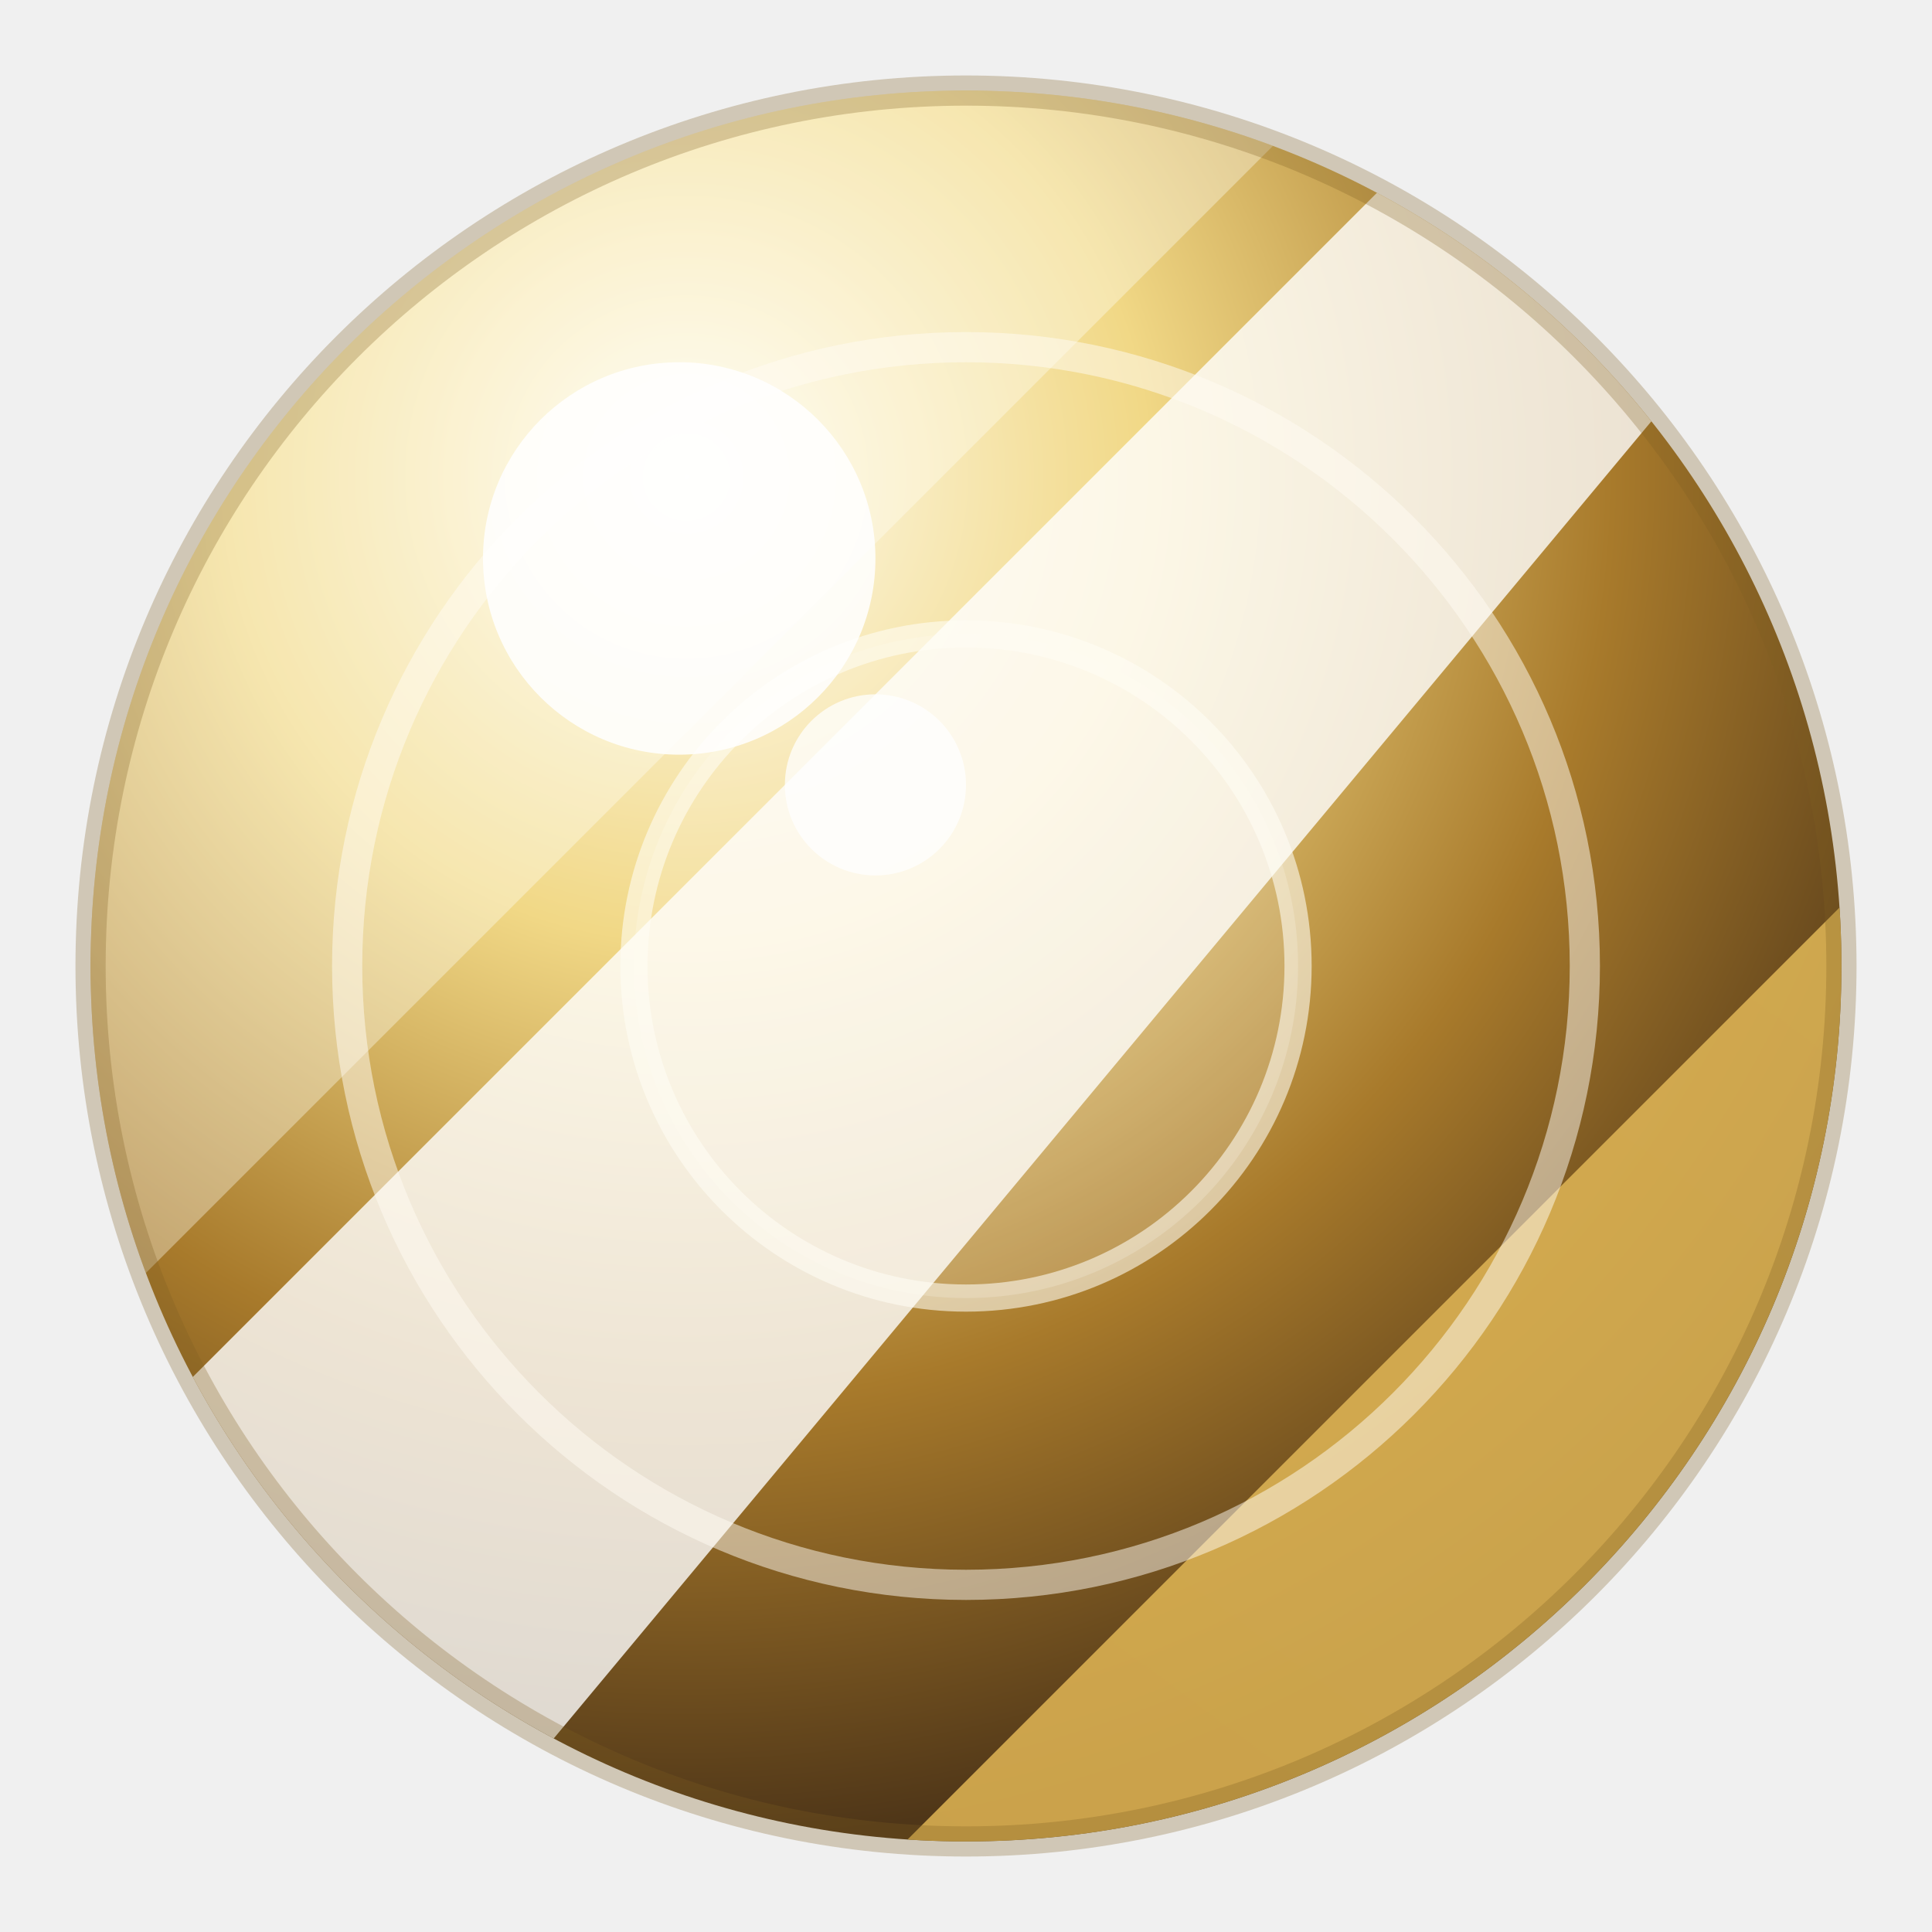
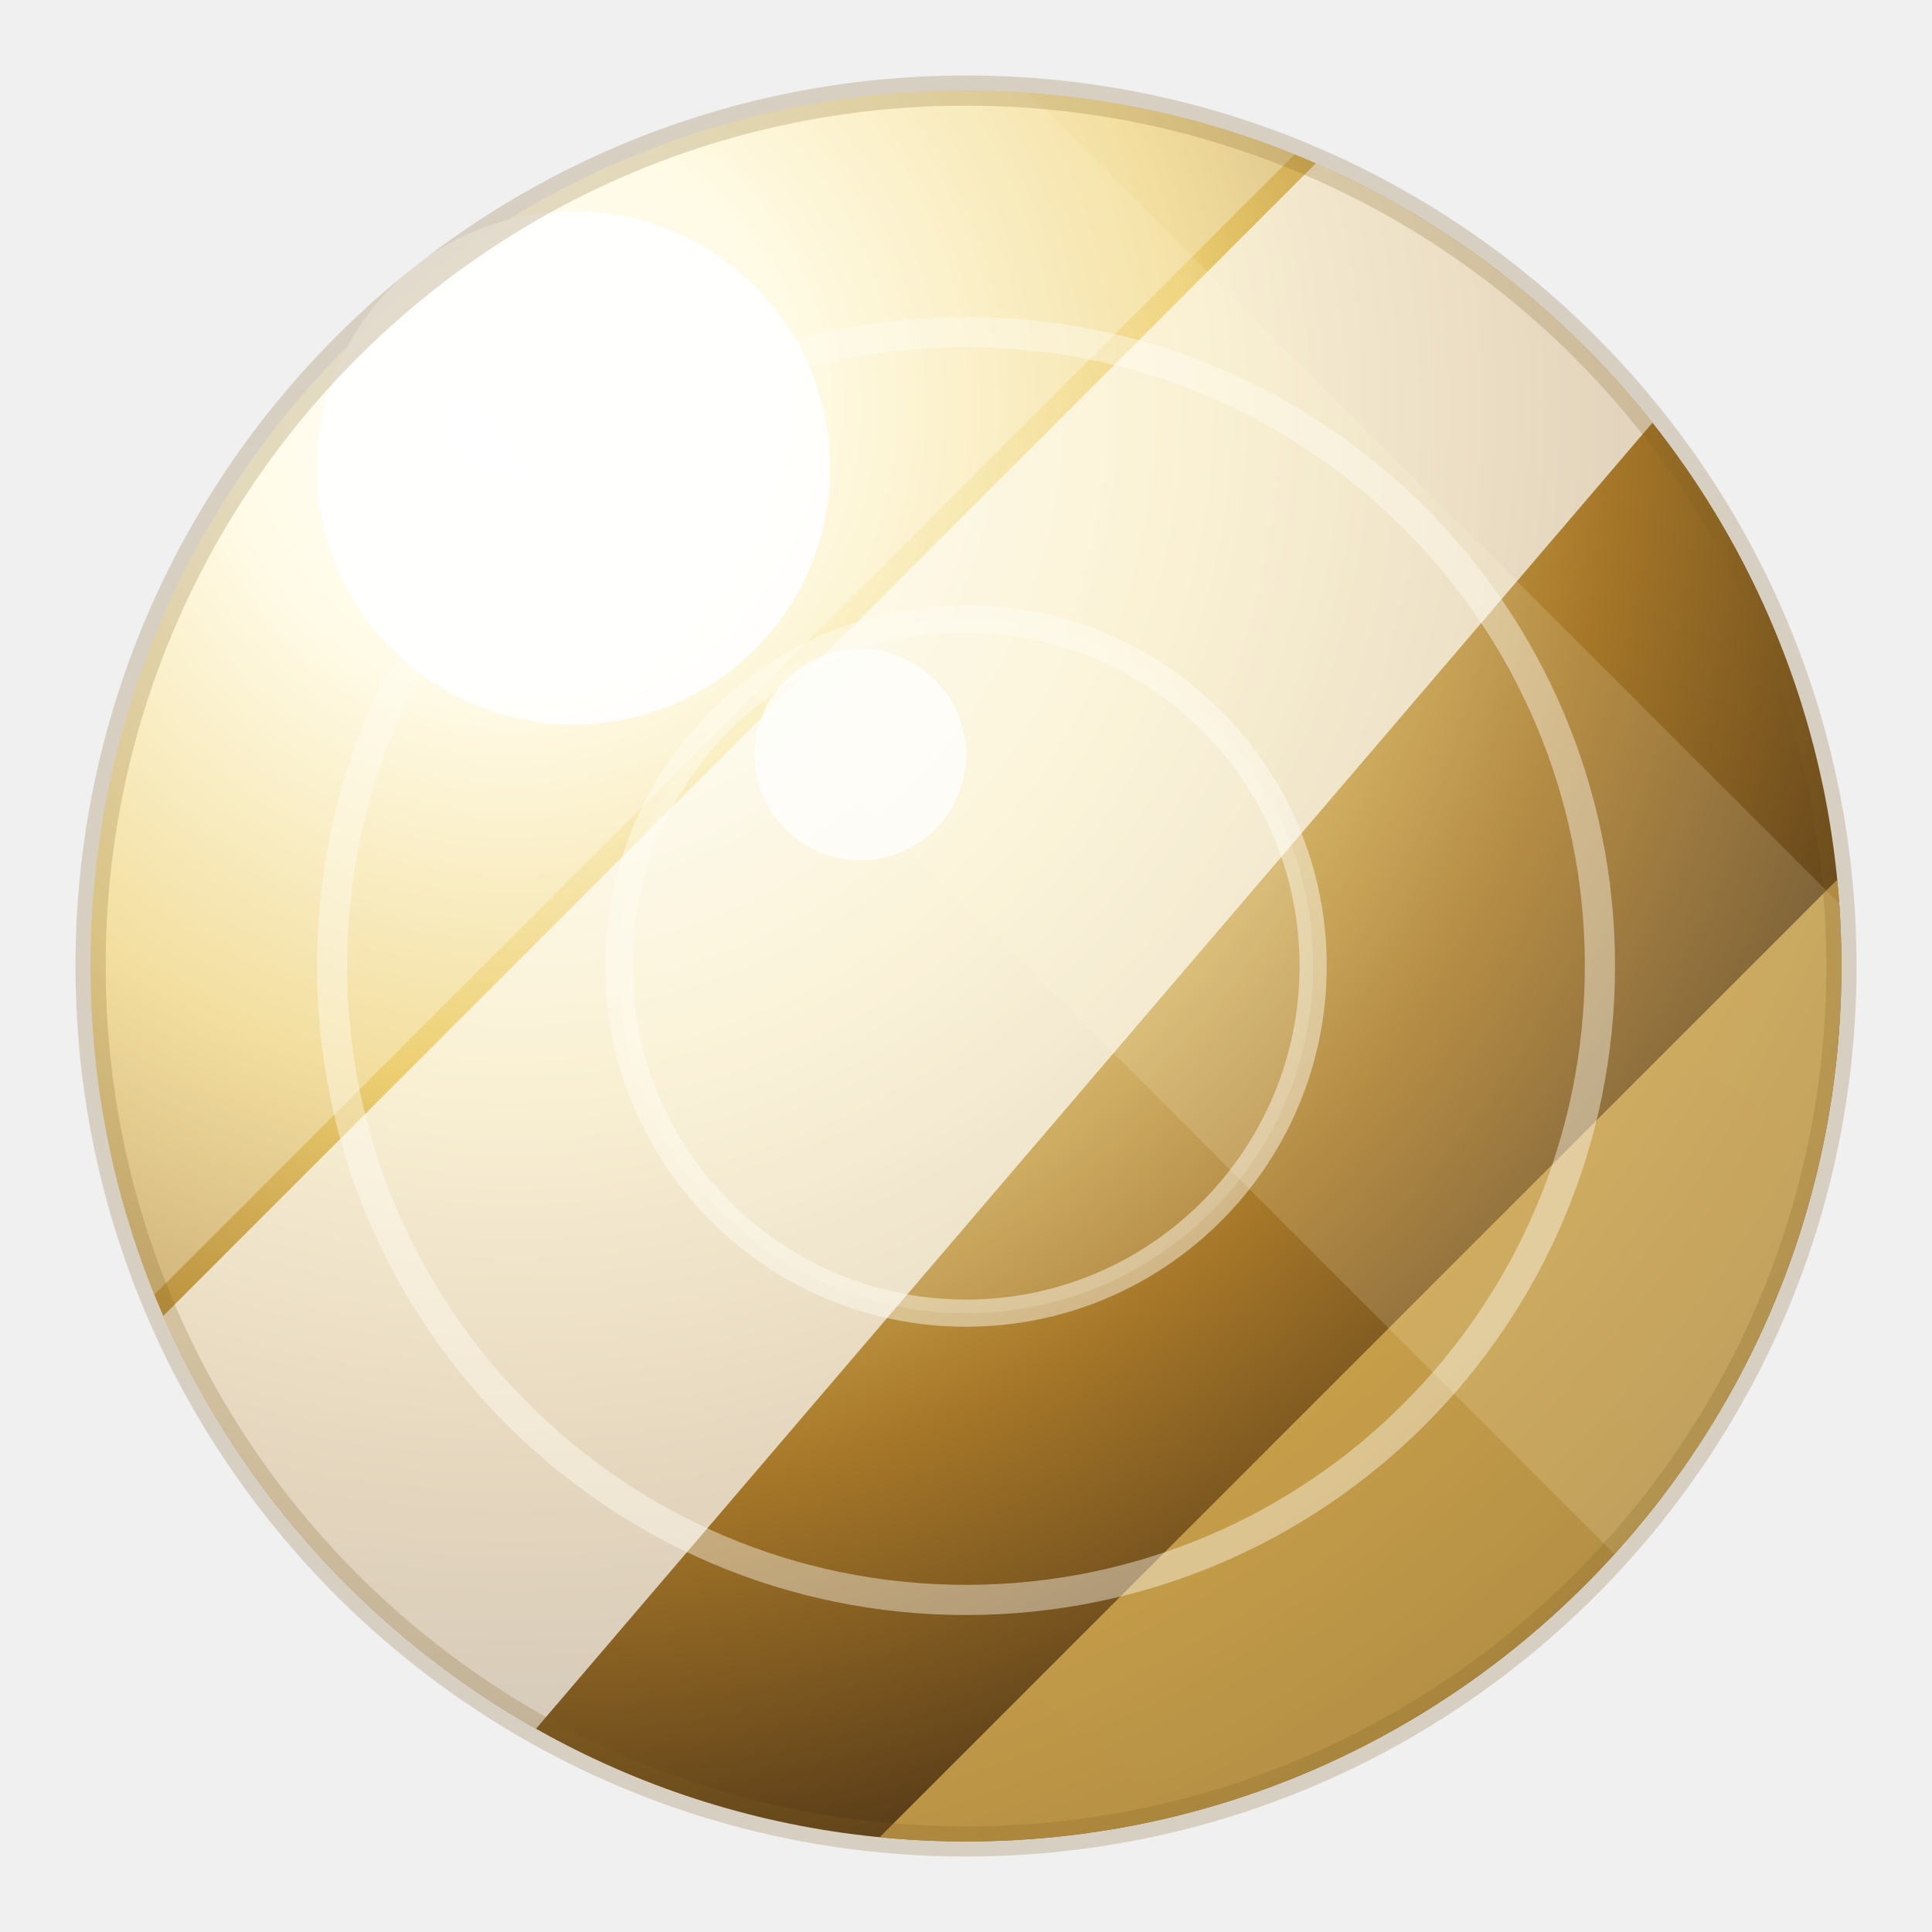
<svg xmlns="http://www.w3.org/2000/svg" viewBox="0 0 128 128" role="img" aria-labelledby="title">
  <defs>
-     <radialGradient id="base" cx="34%" cy="22%" r="78%">
-       <stop offset="0" stop-color="#fffdf4" />
-       <stop offset="0.34" stop-color="#f1d886" />
-       <stop offset="0.68" stop-color="#a87a2b" />
-       <stop offset="1" stop-color="#4f3618" />
+     <radialGradient id="base" cx="24%" cy="18%" r="92%">
+       <stop offset="0" stop-color="#ffffff" />
+       <stop offset="0.18" stop-color="#fff9db" />
+       <stop offset="0.42" stop-color="#edcf72" />
+       <stop offset="0.68" stop-color="#a77829" />
+       <stop offset="1" stop-color="#3f2913" />
    </radialGradient>
    <linearGradient id="silver" x1="18" x2="106" y1="17" y2="110">
-       <stop offset="0" stop-color="#ffffff" stop-opacity="0.92" />
-       <stop offset="0.45" stop-color="#d9dcdb" stop-opacity="0.82" />
-       <stop offset="1" stop-color="#ffffff" stop-opacity="0.2" />
+       <stop offset="0" stop-color="#ffffff" stop-opacity="0.96" />
+       <stop offset="0.42" stop-color="#eef0ef" stop-opacity="0.84" />
+       <stop offset="1" stop-color="#ffffff" stop-opacity="0.14" />
    </linearGradient>
    <linearGradient id="goldBand" x1="102" x2="28" y1="16" y2="116">
-       <stop offset="0" stop-color="#fff1ac" />
-       <stop offset="0.5" stop-color="#d4a33b" />
-       <stop offset="1" stop-color="#71501d" />
+       <stop offset="0" stop-color="#fff4b8" />
+       <stop offset="0.48" stop-color="#d9a842" />
+       <stop offset="1" stop-color="#533819" />
    </linearGradient>
    <clipPath id="disc">
      <circle cx="64" cy="64" r="58" />
    </clipPath>
  </defs>
  <circle cx="64" cy="64" r="58" fill="url(#base)" />
  <g clip-path="url(#disc)">
-     <path d="M-4 108 96 8h30L26 128H-4z" fill="url(#silver)" opacity="0.86" />
-     <path d="M54 128 128 54v36l-38 38z" fill="url(#goldBand)" opacity="0.86" />
-     <path d="M6 30 30 6h58L6 88z" fill="#fffef8" opacity="0.36" />
+     <path d="M-8 106 94 4h36L24 128H-8z" fill="url(#silver)" opacity="0.72" />
+     <path d="M52 128 128 52v38l-38 38z" fill="url(#goldBand)" opacity="0.72" />
+     <path d="M-10 40 36 -6h66L-10 106z" fill="#ffffff" opacity="0.32" />
+     <path d="M58 -4 132 70v58L24 20z" fill="#fff8d8" opacity="0.16" />
  </g>
-   <circle cx="64" cy="64" r="41" fill="none" stroke="#fffdf4" stroke-opacity="0.5" stroke-width="2" />
-   <circle cx="64" cy="64" r="22" fill="#fffdf4" fill-opacity="0.2" stroke="#fffdf4" stroke-opacity="0.58" stroke-width="1.8" />
-   <circle cx="45" cy="37" r="13" fill="#ffffff" opacity="0.86" />
-   <circle cx="58" cy="52" r="6" fill="#ffffff" opacity="0.74" />
-   <circle cx="64" cy="64" r="58" fill="none" stroke="#806022" stroke-opacity="0.28" stroke-width="2" />
+   <circle cx="64" cy="64" r="42" fill="none" stroke="#fffdf4" stroke-opacity="0.42" stroke-width="2" />
+   <circle cx="64" cy="64" r="23" fill="#fffdf4" fill-opacity="0.15" stroke="#fffdf4" stroke-opacity="0.46" stroke-width="1.8" />
+   <circle cx="38" cy="31" r="17" fill="#ffffff" opacity="0.9" />
+   <circle cx="57" cy="50" r="7" fill="#ffffff" opacity="0.72" />
+   <circle cx="64" cy="64" r="58" fill="none" stroke="#806022" stroke-opacity="0.22" stroke-width="2" />
</svg>
